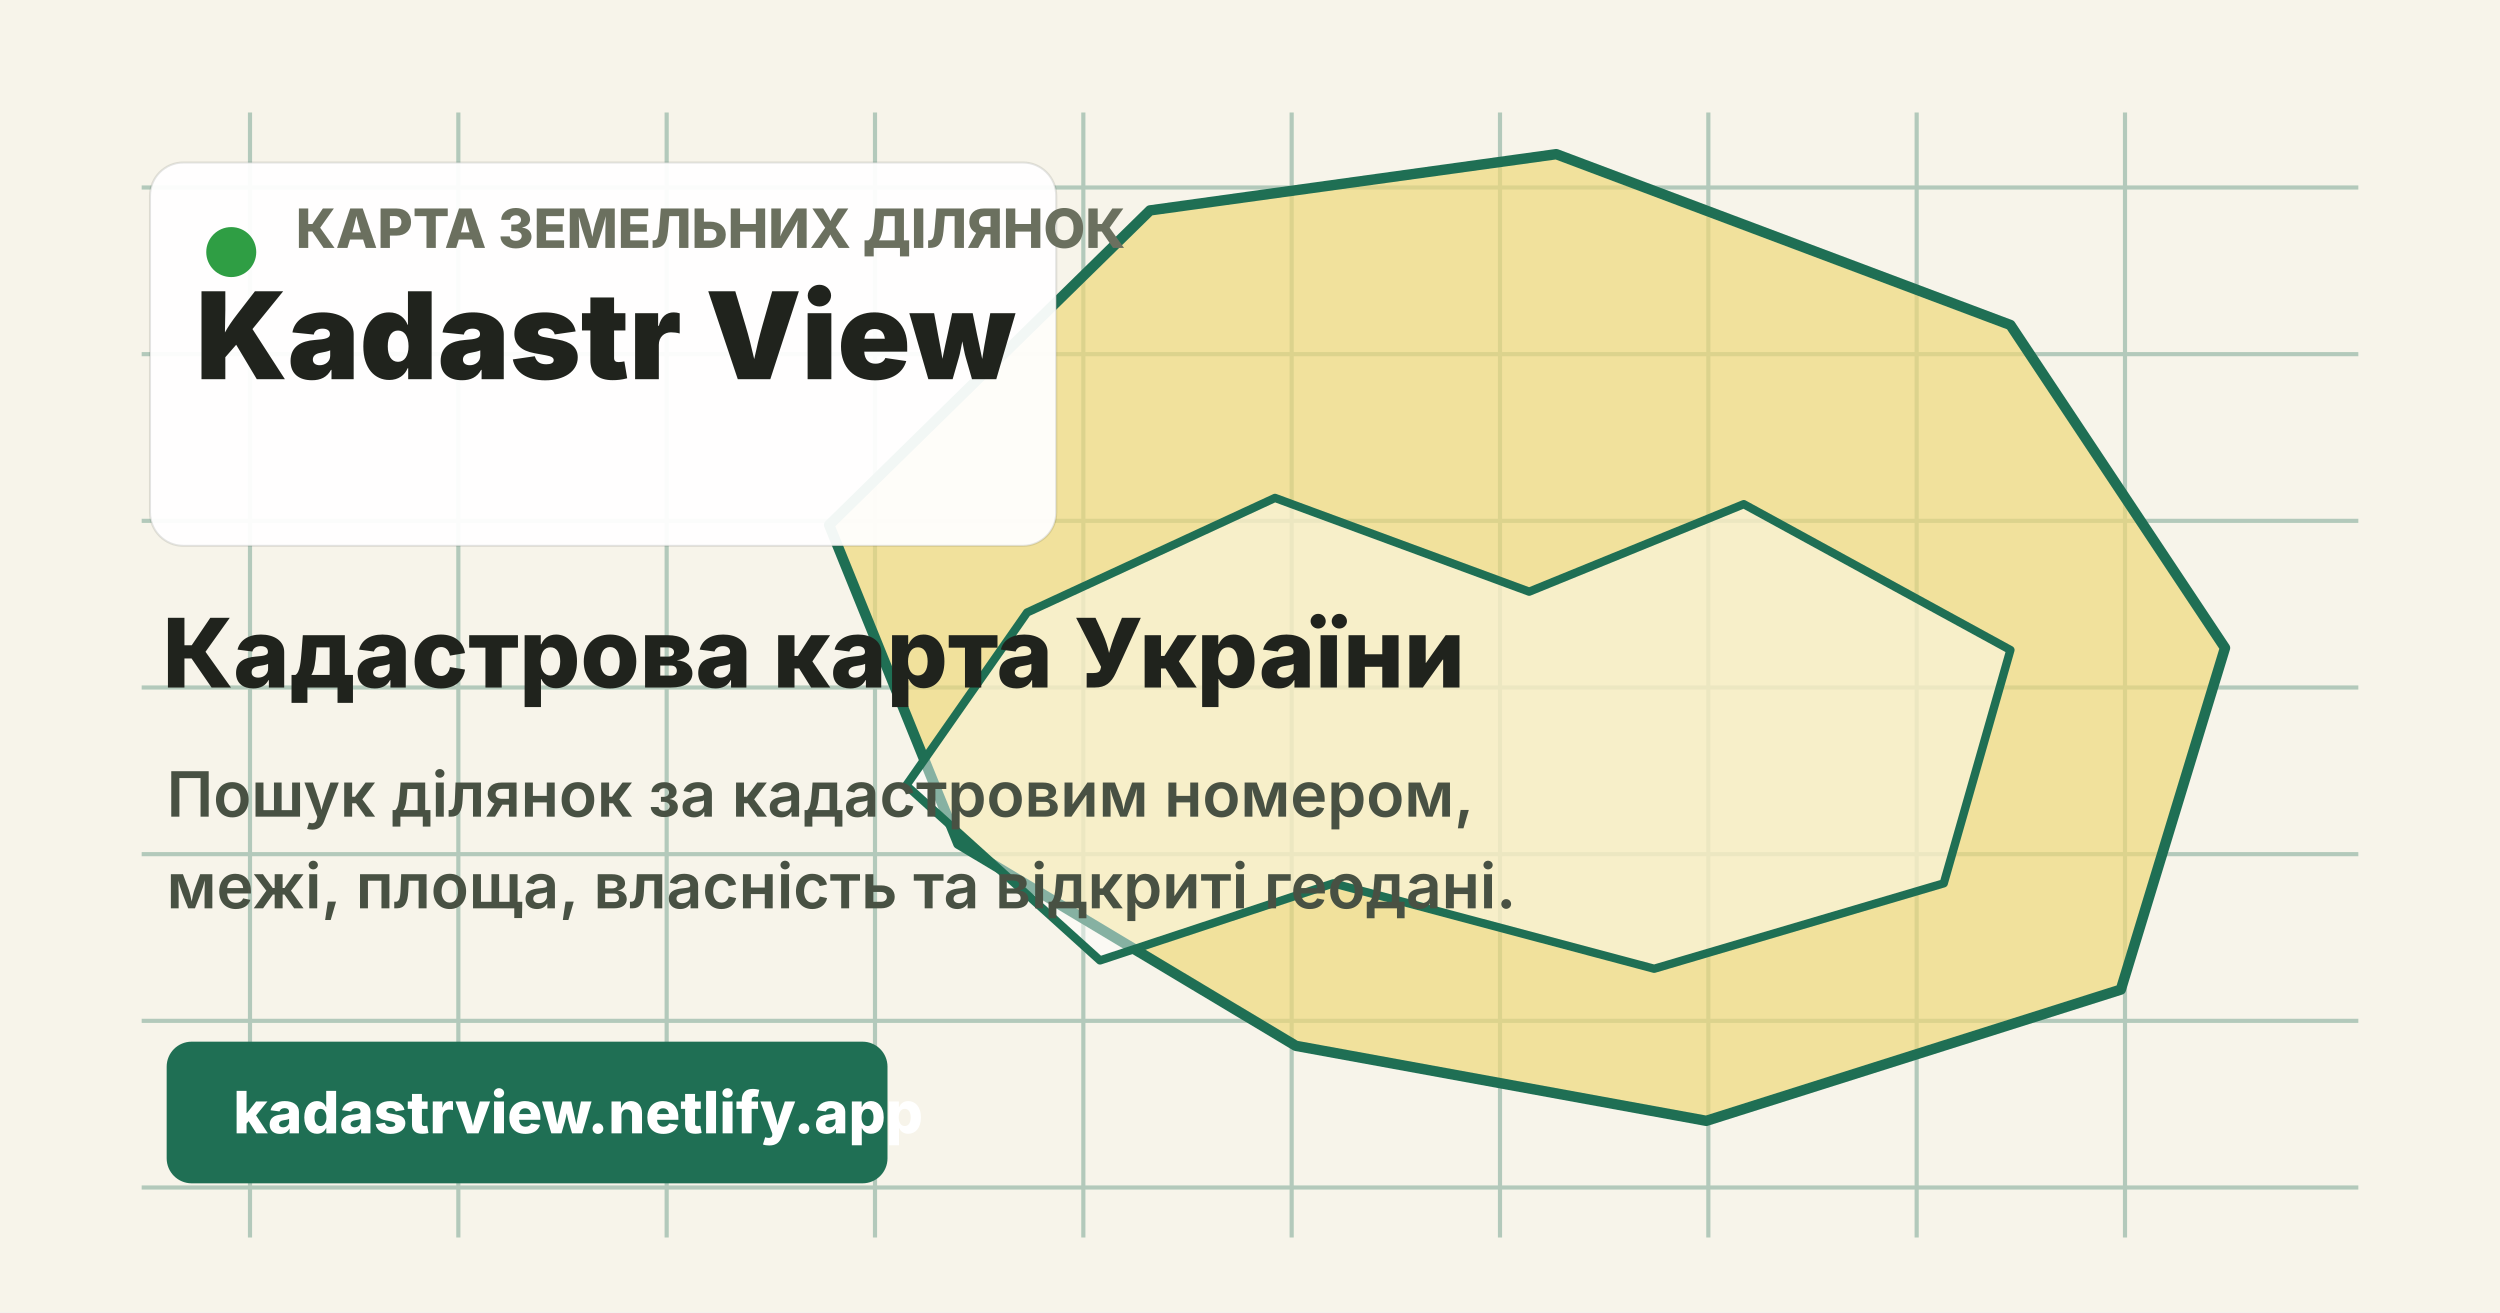
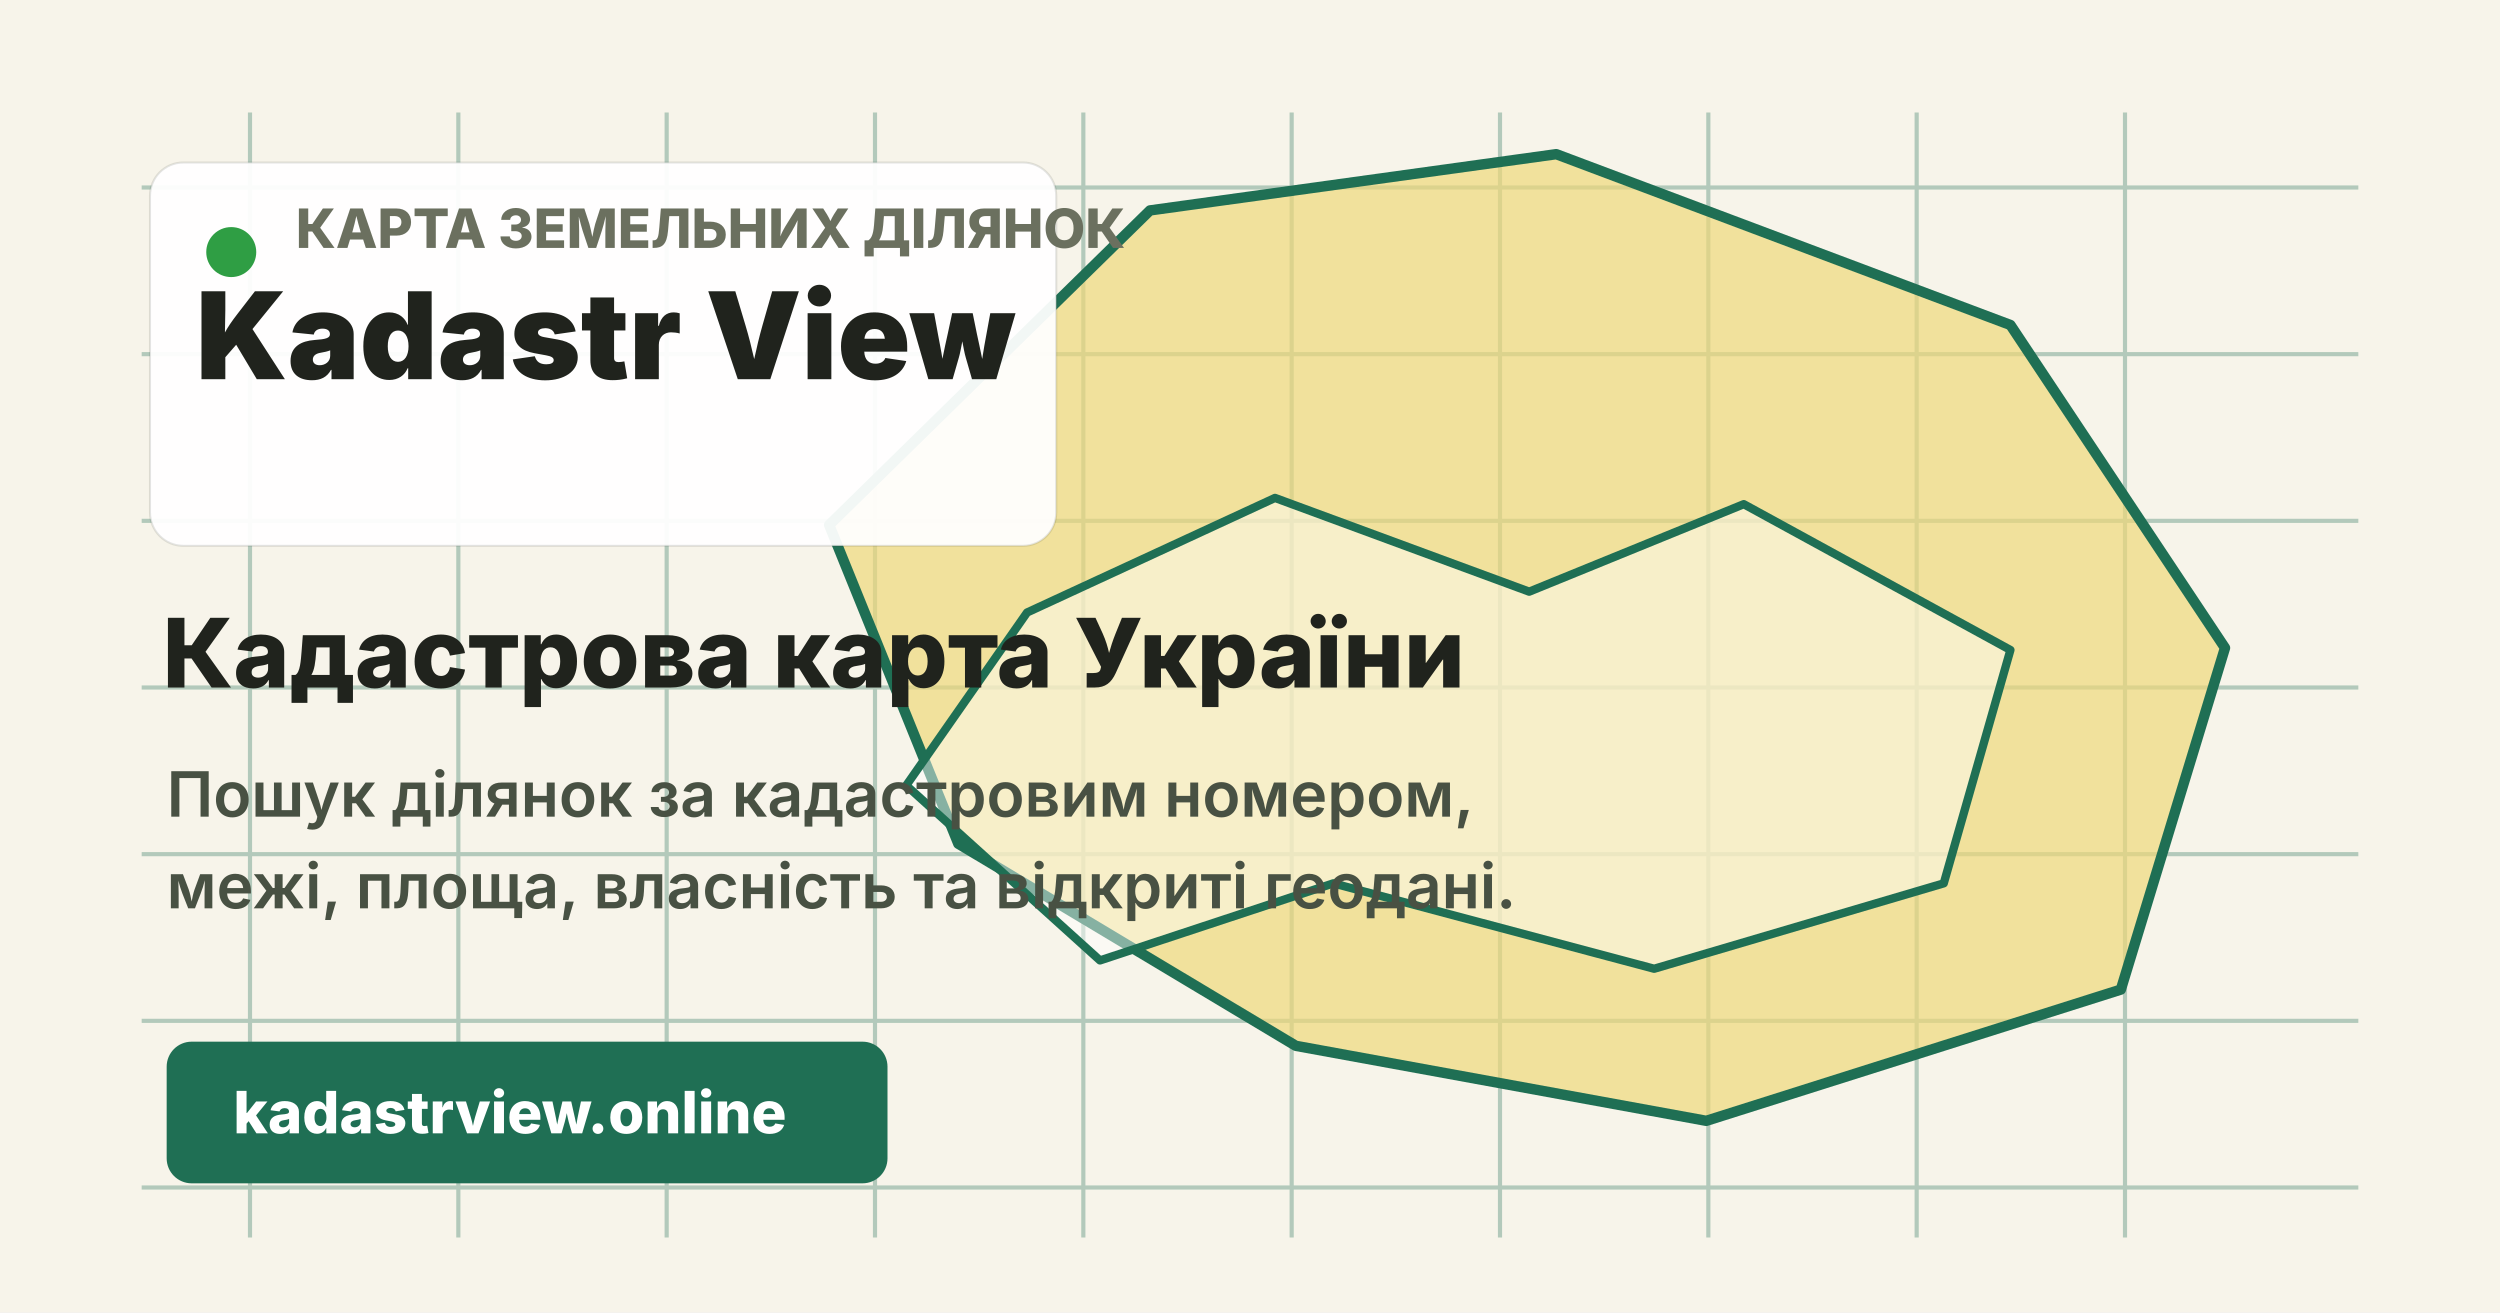
<svg xmlns="http://www.w3.org/2000/svg" viewBox="0 0 1200 630" role="img" aria-labelledby="title desc">
  <rect width="1200" height="630" fill="#f7f4ea" />
  <g opacity=".32" stroke="#1f6f54" stroke-width="2" fill="none">
    <path d="M68 90h1064M68 170h1064M68 250h1064M68 330h1064M68 410h1064M68 490h1064M68 570h1064" />
    <path d="M120 54v540M220 54v540M320 54v540M420 54v540M520 54v540M620 54v540M720 54v540M820 54v540M920 54v540M1020 54v540" />
  </g>
  <path d="M552 101 747 74 965 156 1068 311 1018 475 819 538 622 502 460 405 398 252Z" fill="#f0d879" fill-opacity=".68" stroke="#1f6f54" stroke-width="5" stroke-linejoin="round" />
  <path d="M493 294 612 239 734 284 837 242 965 312 933 424 794 465 640 424 528 461 435 377Z" fill="#ffffff" fill-opacity=".46" stroke="#1f6f54" stroke-width="4" stroke-linejoin="round" />
  <rect x="72" y="78" width="435" height="184" rx="16" fill="#ffffff" fill-opacity=".94" stroke="#20231d" stroke-opacity=".12" />
  <circle cx="111" cy="121" r="12" fill="#2f9e44" />
  <text x="142" y="119" fill="#6b705f" font-family="Inter, Arial, sans-serif" font-size="26" font-weight="800" letter-spacing="0">КАРТА ЗЕМЕЛЬНИХ ДІЛЯНОК</text>
  <text x="94" y="182" fill="#20231d" font-family="Inter, Arial, sans-serif" font-size="58" font-weight="850" letter-spacing="0">Kadastr View</text>
  <text x="78" y="330" fill="#20231d" font-family="Inter, Arial, sans-serif" font-size="46" font-weight="800" letter-spacing="0">Кадастрова карта України</text>
  <text x="80" y="392" fill="#485143" font-family="Inter, Arial, sans-serif" font-size="30" font-weight="600" letter-spacing="0">Пошук ділянок за кадастровим номером,</text>
  <text x="80" y="436" fill="#485143" font-family="Inter, Arial, sans-serif" font-size="30" font-weight="600" letter-spacing="0">межі, площа, власність та відкриті геодані.</text>
  <rect x="80" y="500" width="346" height="68" rx="12" fill="#1f6f54" />
-   <text x="112" y="544" fill="#ffffff" font-family="Inter, Arial, sans-serif" font-size="28" font-weight="800" letter-spacing="0">kadastrview.netlify.app</text>
+   <text x="112" y="544" fill="#ffffff" font-family="Inter, Arial, sans-serif" font-size="28" font-weight="800" letter-spacing="0">kadastrview.online</text>
</svg>
